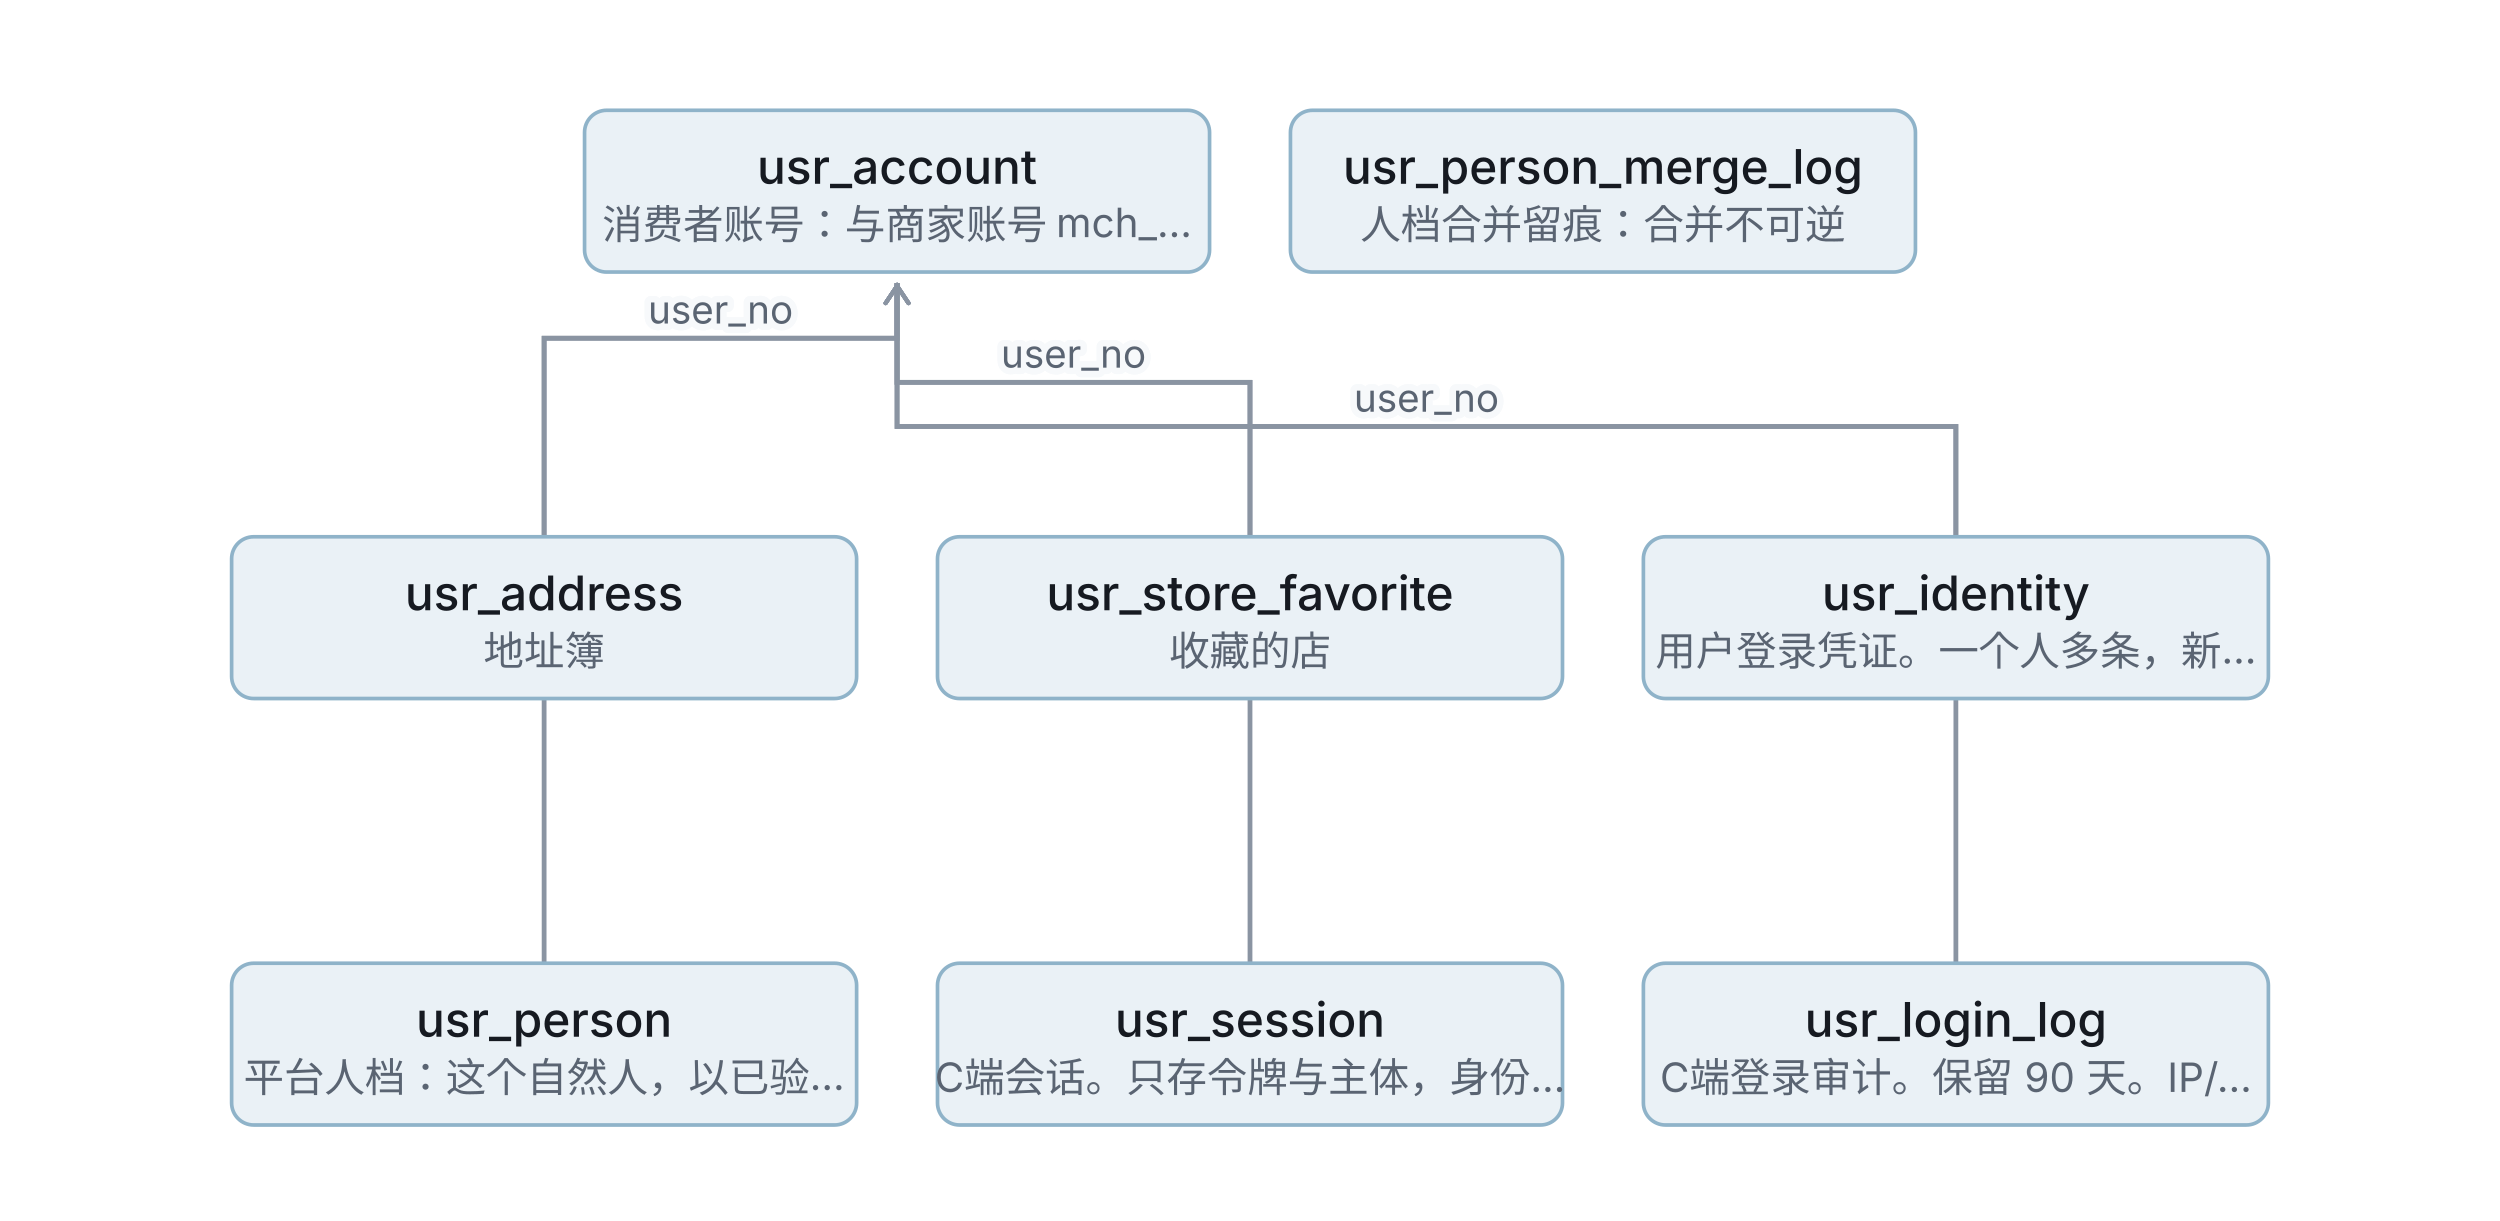
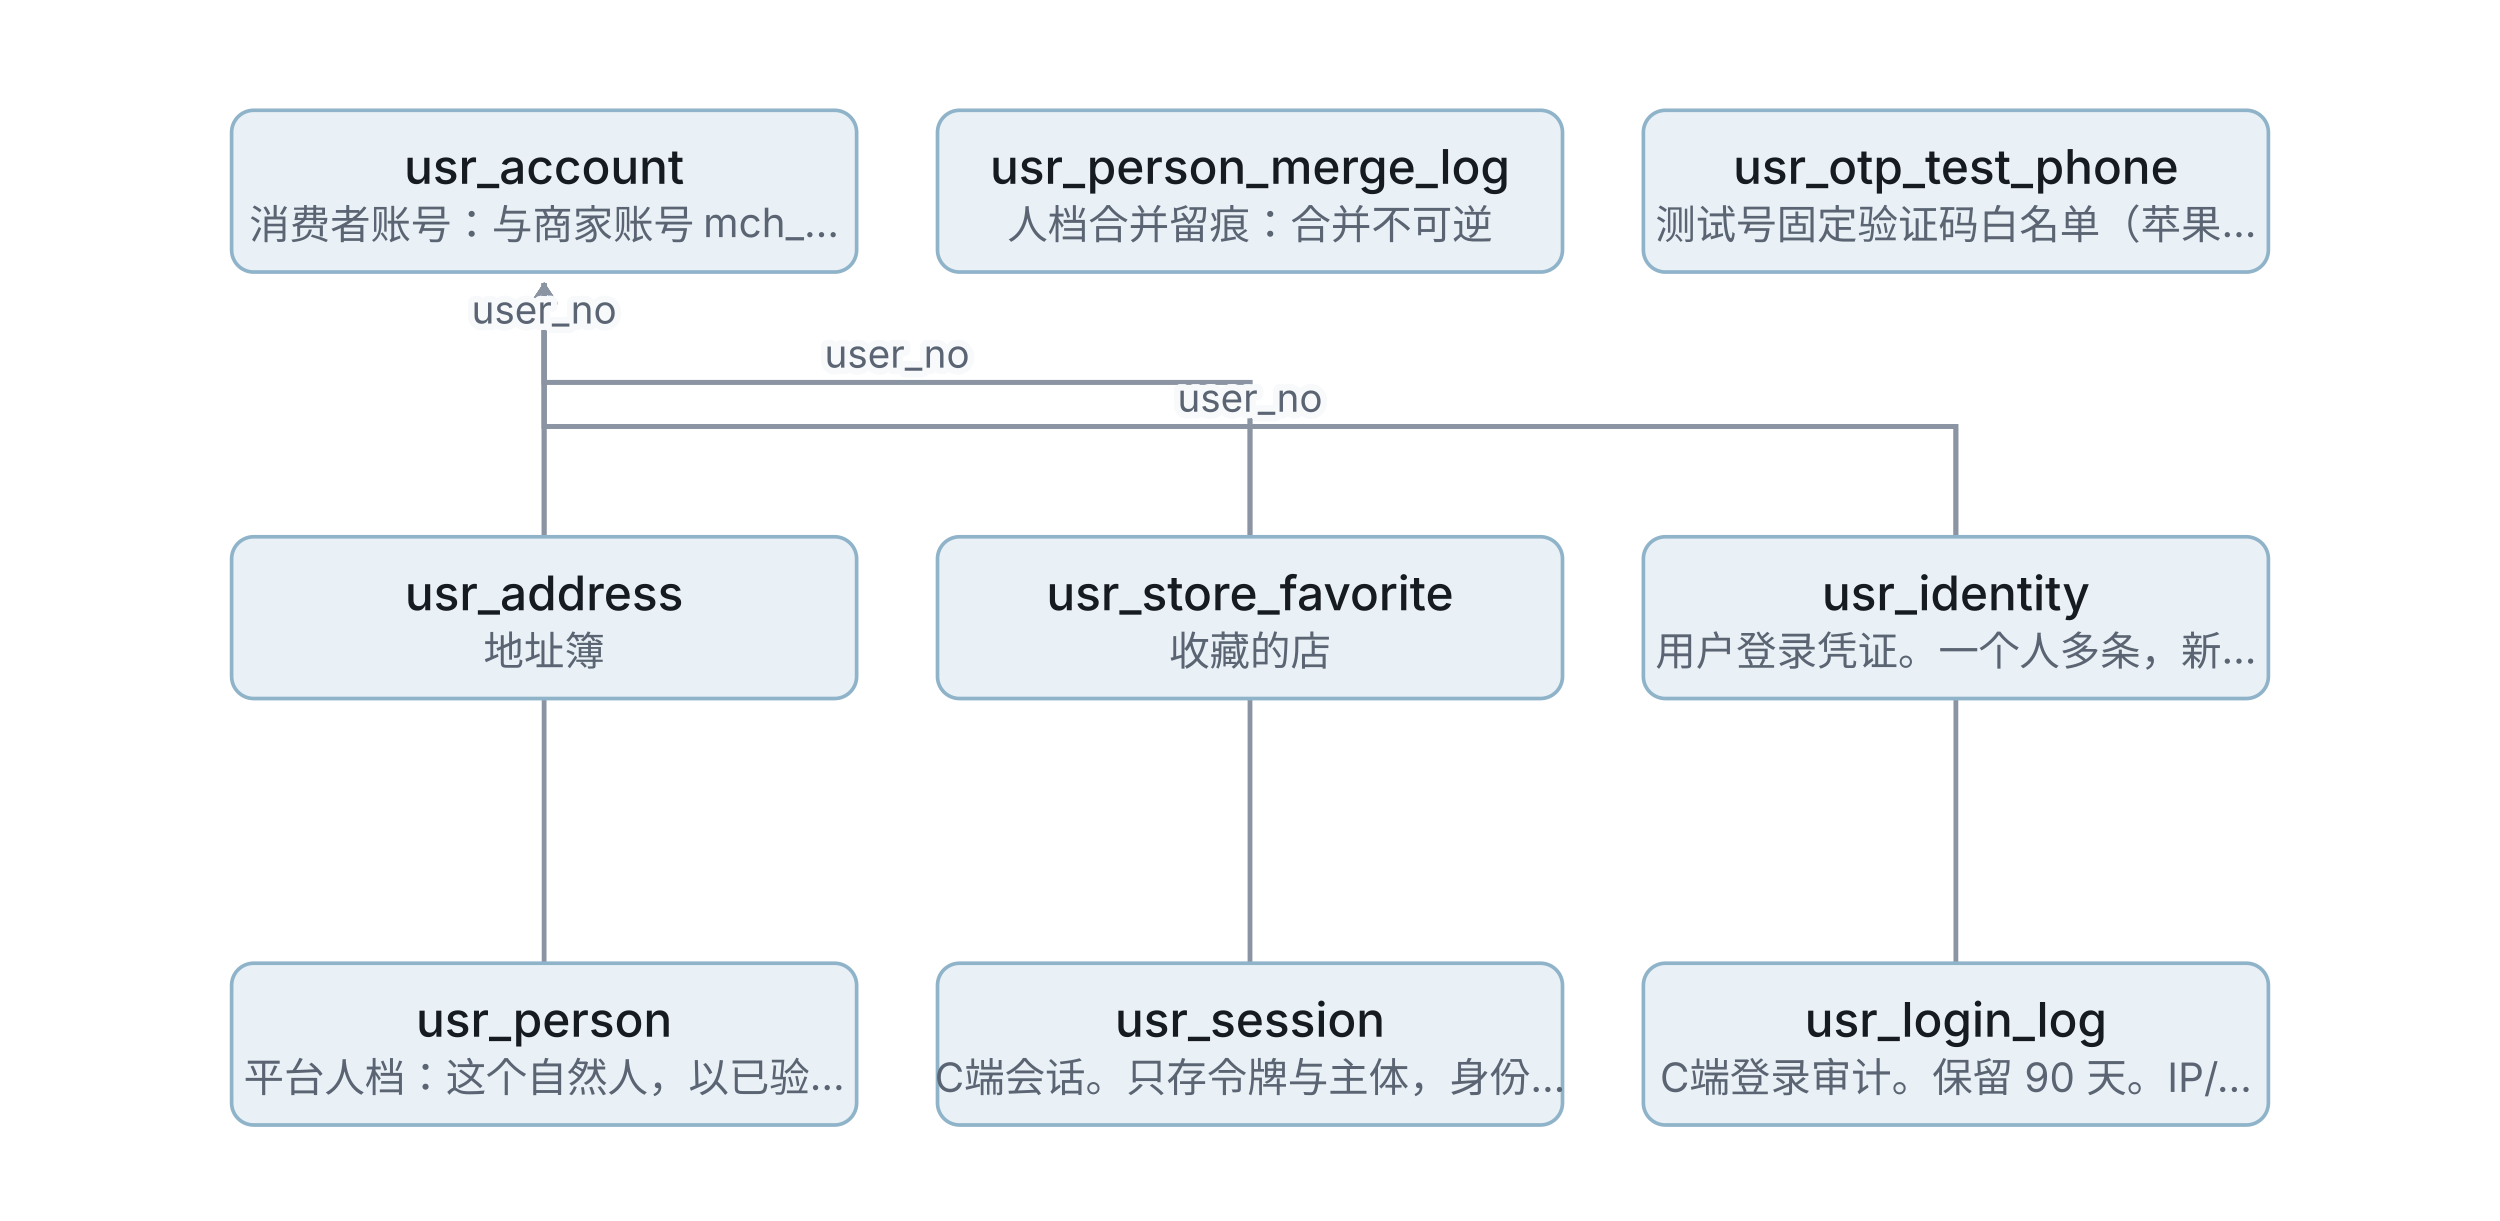
<svg xmlns="http://www.w3.org/2000/svg" width="680" height="332" viewBox="0 0 680 332" role="img" font-family="system-ui,-apple-system,'PingFang SC',sans-serif">
  <defs>
    <marker id="a" viewBox="0 0 10 10" refX="9" refY="5" markerWidth="6" markerHeight="6" orient="auto-start-reverse">
      <path d="M2 1L8 5L2 9" fill="none" stroke="#8A94A2" stroke-width="1.4" stroke-linecap="round" />
    </marker>
    <style>.n{font-weight:500;fill:#161A21}.s{font-size:11px;fill:#5A6472}
.l{font-size:10.5px;fill:#5A6472;paint-order:stroke;stroke:#F7F9FB;stroke-width:3.5;stroke-linejoin:round}.b{font-size:11px;fill:#5A6472;letter-spacing:.1em}
.ar{stroke:#8A94A2;stroke-width:1.3;fill:none}</style>
  </defs>
-   <path class="ar" d="M148 146 L148 92 L244 92 L244 77" marker-end="url(#a)" />
-   <path class="ar" d="M340 146 L340 104 L244 104 L244 77" marker-end="url(#a)" />
-   <path class="ar" d="M532 146 L532 116 L244 116 L244 77" marker-end="url(#a)" />
-   <path class="ar" d="M148 262 L148 92 L244 92 L244 77" marker-end="url(#a)" />
-   <path class="ar" d="M340 262 L340 104 L244 104 L244 77" marker-end="url(#a)" />
-   <path class="ar" d="M532 262 L532 116 L244 116 L244 77" marker-end="url(#a)" />
-   <rect x="159" y="30" width="170" height="44" rx="6" fill="#EAF1F6" stroke="#8FB3C9" />
-   <text class="n" x="244" y="50" text-anchor="middle" font-size="13">usr_account</text>
-   <text class="s" x="244" y="65" text-anchor="middle">消费者账号：与商家账号 mch_…</text>
-   <rect x="351" y="30" width="170" height="44" rx="6" fill="#EAF1F6" stroke="#8FB3C9" />
-   <text class="n" x="436" y="50" text-anchor="middle" font-size="13">usr_person_merge_log</text>
-   <text class="s" x="436" y="65" text-anchor="middle">人档合并留痕：合并不可逆</text>
+   <path class="ar" d="M148 146 L148 92 L148 92 L148 77" marker-end="url(#a)" />
+   <path class="ar" d="M340 146 L340 104 L148 104 L148 77" marker-end="url(#a)" />
+   <path class="ar" d="M532 146 L532 116 L148 116 L148 77" marker-end="url(#a)" />
+   <path class="ar" d="M148 262 L148 92 L148 92 L148 77" marker-end="url(#a)" />
+   <path class="ar" d="M340 262 L340 104 L148 104 L148 77" marker-end="url(#a)" />
+   <path class="ar" d="M532 262 L532 116 L148 116 L148 77" marker-end="url(#a)" />
+   <rect x="63" y="30" width="170" height="44" rx="6" fill="#EAF1F6" stroke="#8FB3C9" />
+   <text class="n" x="148" y="50" text-anchor="middle" font-size="13">usr_account</text>
+   <text class="s" x="148" y="65" text-anchor="middle">消费者账号：与商家账号 mch_…</text>
+   <rect x="255" y="30" width="170" height="44" rx="6" fill="#EAF1F6" stroke="#8FB3C9" />
+   <text class="n" x="340" y="50" text-anchor="middle" font-size="13">usr_person_merge_log</text>
+   <text class="s" x="340" y="65" text-anchor="middle">人档合并留痕：合并不可逆</text>
+   <rect x="447" y="30" width="170" height="44" rx="6" fill="#EAF1F6" stroke="#8FB3C9" />
+   <text class="n" x="532" y="50" text-anchor="middle" font-size="13">usr_otp_test_phone</text>
+   <text class="s" x="532" y="65" text-anchor="middle">测试号固定验证码白名单（苹果…</text>
  <rect x="63" y="146" width="170" height="44" rx="6" fill="#EAF1F6" stroke="#8FB3C9" />
  <text class="n" x="148" y="166" text-anchor="middle" font-size="13">usr_address</text>
  <text class="s" x="148" y="181" text-anchor="middle">地址簿</text>
  <rect x="255" y="146" width="170" height="44" rx="6" fill="#EAF1F6" stroke="#8FB3C9" />
  <text class="n" x="340" y="166" text-anchor="middle" font-size="13">usr_store_favorite</text>
  <text class="s" x="340" y="181" text-anchor="middle">收藏的店</text>
  <rect x="447" y="146" width="170" height="44" rx="6" fill="#EAF1F6" stroke="#8FB3C9" />
  <text class="n" x="532" y="166" text-anchor="middle" font-size="13">usr_identity</text>
  <text class="s" x="532" y="181" text-anchor="middle">用户登录凭证。一个人多条，新…</text>
  <rect x="63" y="262" width="170" height="44" rx="6" fill="#EAF1F6" stroke="#8FB3C9" />
  <text class="n" x="148" y="282" text-anchor="middle" font-size="13">usr_person</text>
  <text class="s" x="148" y="297" text-anchor="middle">平台人档：这个自然人，以已验…</text>
  <rect x="255" y="262" width="170" height="44" rx="6" fill="#EAF1F6" stroke="#8FB3C9" />
  <text class="n" x="340" y="282" text-anchor="middle" font-size="13">usr_session</text>
  <text class="s" x="340" y="297" text-anchor="middle">C端会话。只存令牌与主体，身份…</text>
  <rect x="447" y="262" width="170" height="44" rx="6" fill="#EAF1F6" stroke="#8FB3C9" />
  <text class="n" x="532" y="282" text-anchor="middle" font-size="13">usr_login_log</text>
  <text class="s" x="532" y="297" text-anchor="middle">C端登录审计。保留 90 天。IP/…</text>
-   <text class="l" x="196" y="88" text-anchor="middle">user_no</text>
-   <text class="l" x="292" y="100" text-anchor="middle">user_no</text>
-   <text class="l" x="388" y="112" text-anchor="middle">user_no</text>
-   <text class="l" x="196" y="88" text-anchor="middle">user_no</text>
-   <text class="l" x="292" y="100" text-anchor="middle">user_no</text>
-   <text class="l" x="388" y="112" text-anchor="middle">user_no</text>
+   <text class="l" x="148" y="88" text-anchor="middle">user_no</text>
+   <text class="l" x="244" y="100" text-anchor="middle">user_no</text>
+   <text class="l" x="340" y="112" text-anchor="middle">user_no</text>
+   <text class="l" x="148" y="88" text-anchor="middle">user_no</text>
+   <text class="l" x="244" y="100" text-anchor="middle">user_no</text>
+   <text class="l" x="340" y="112" text-anchor="middle">user_no</text>
</svg>
